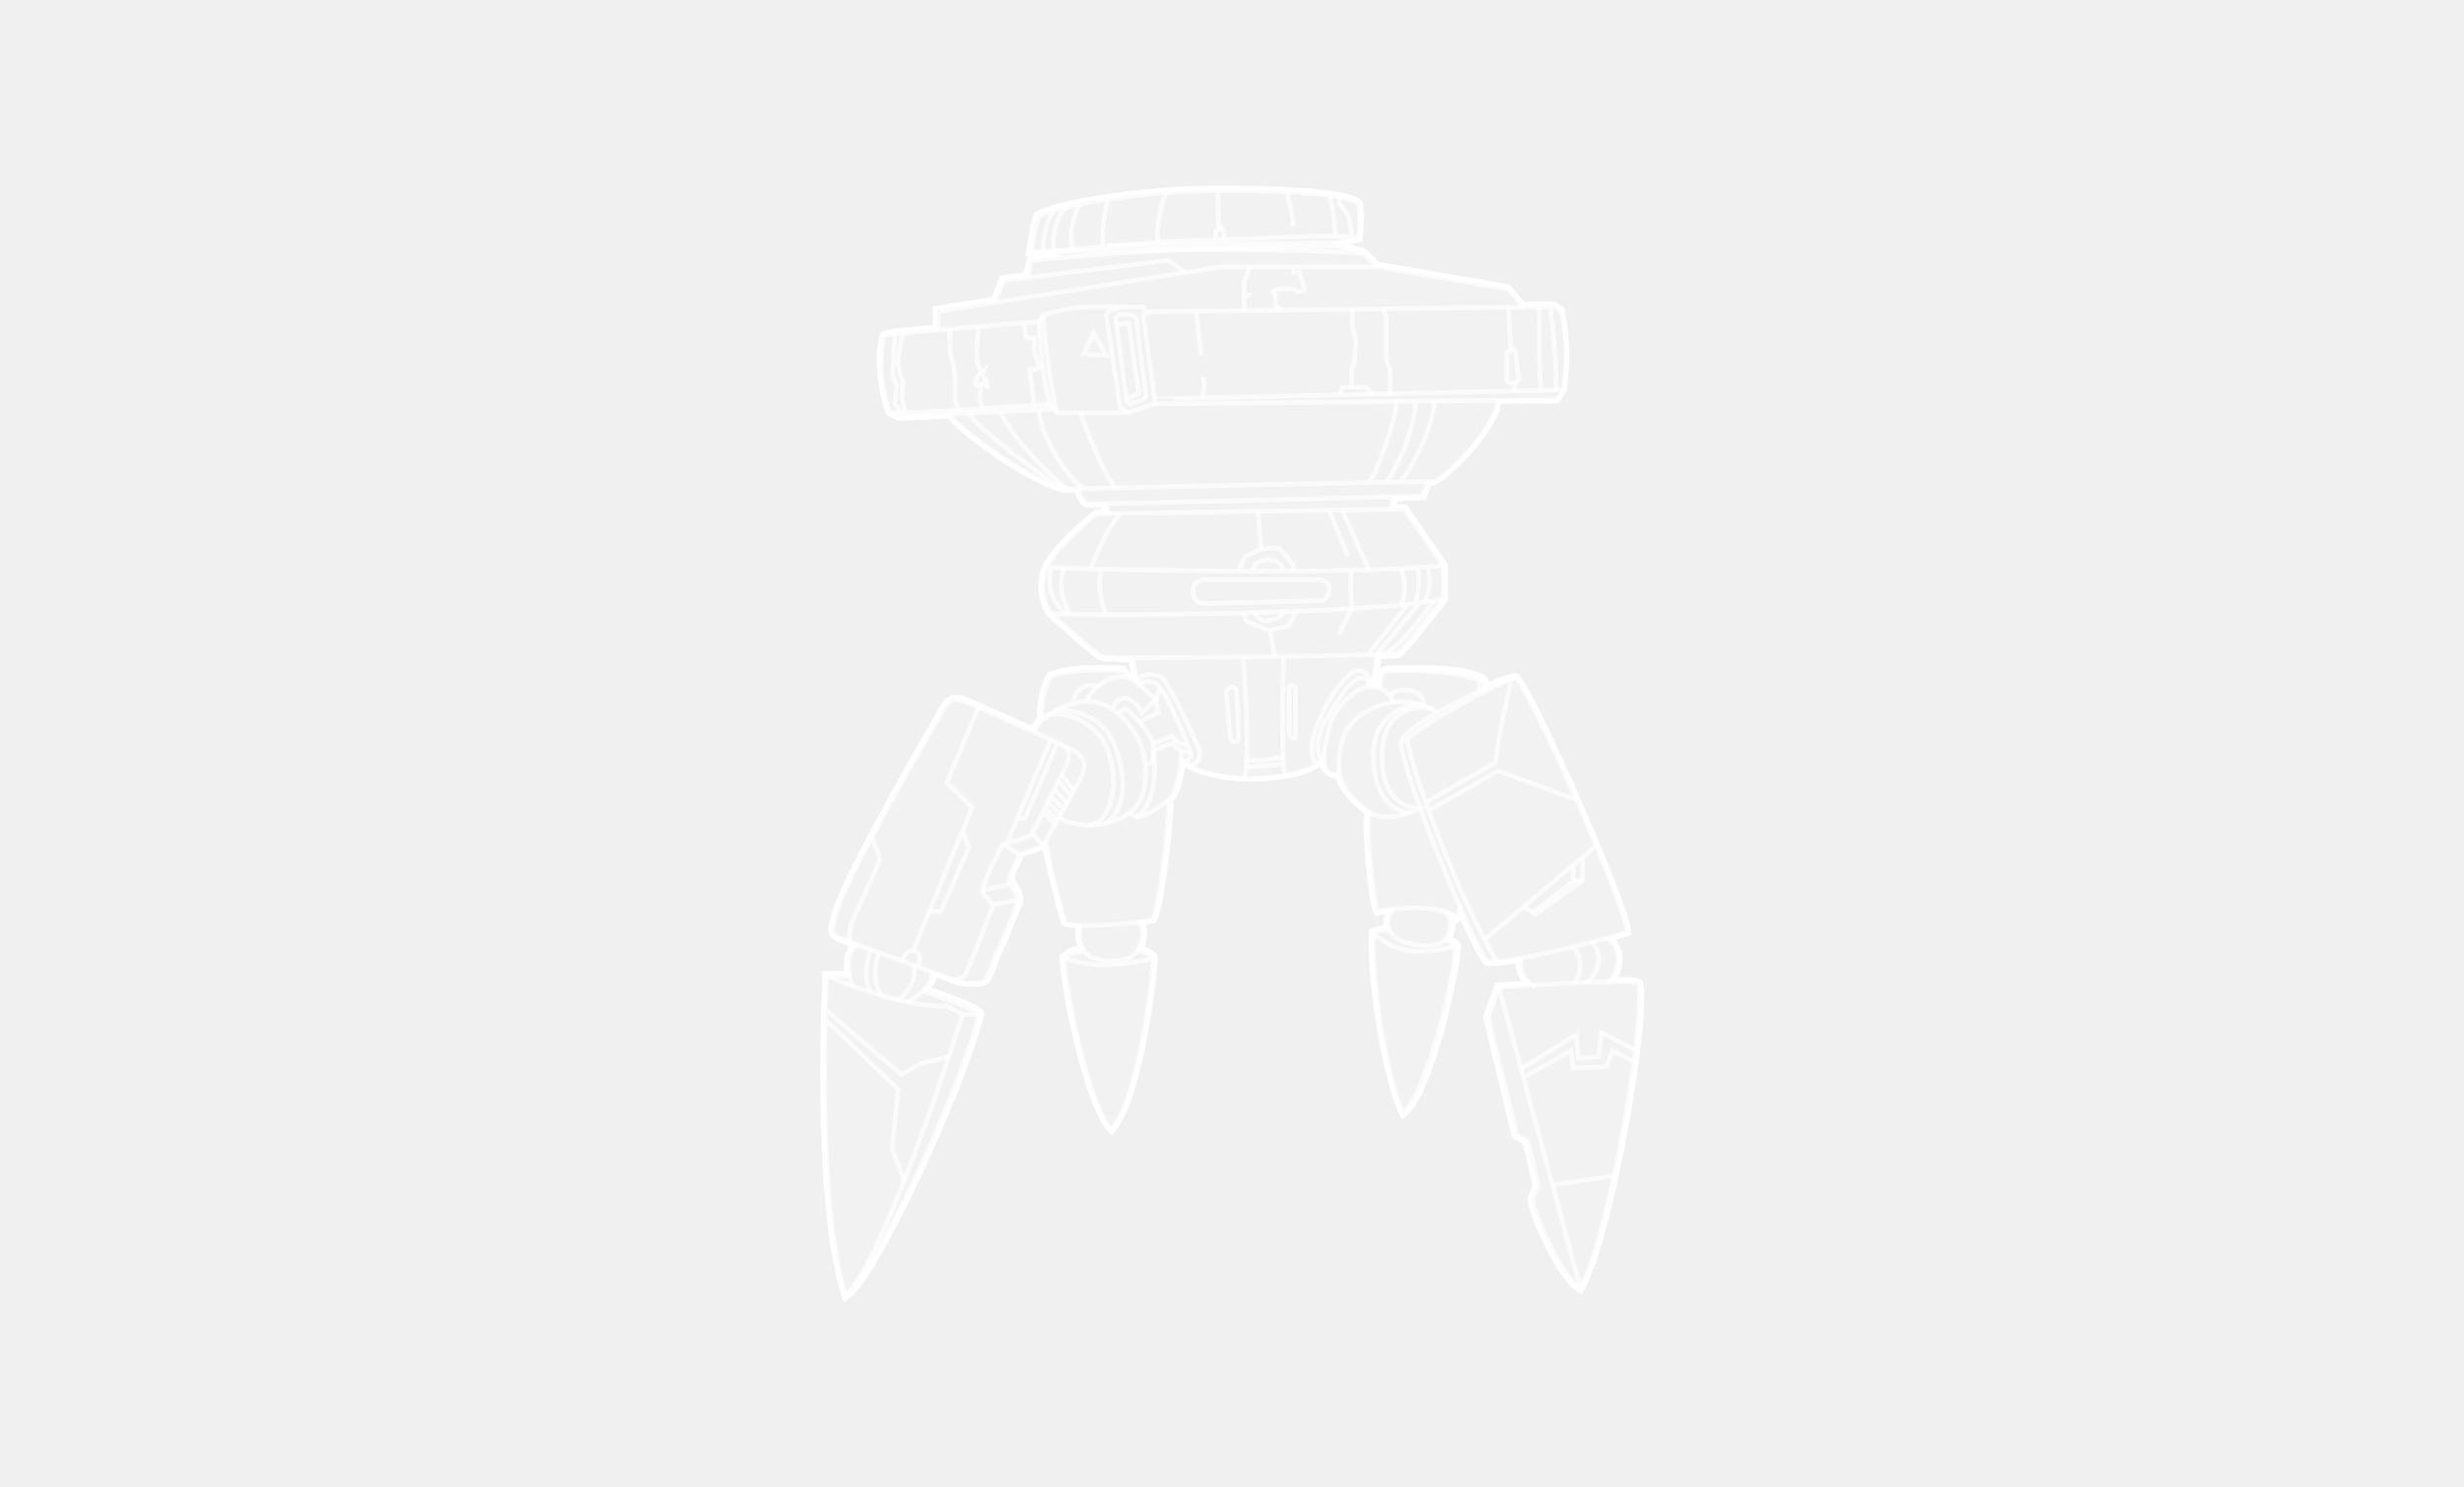
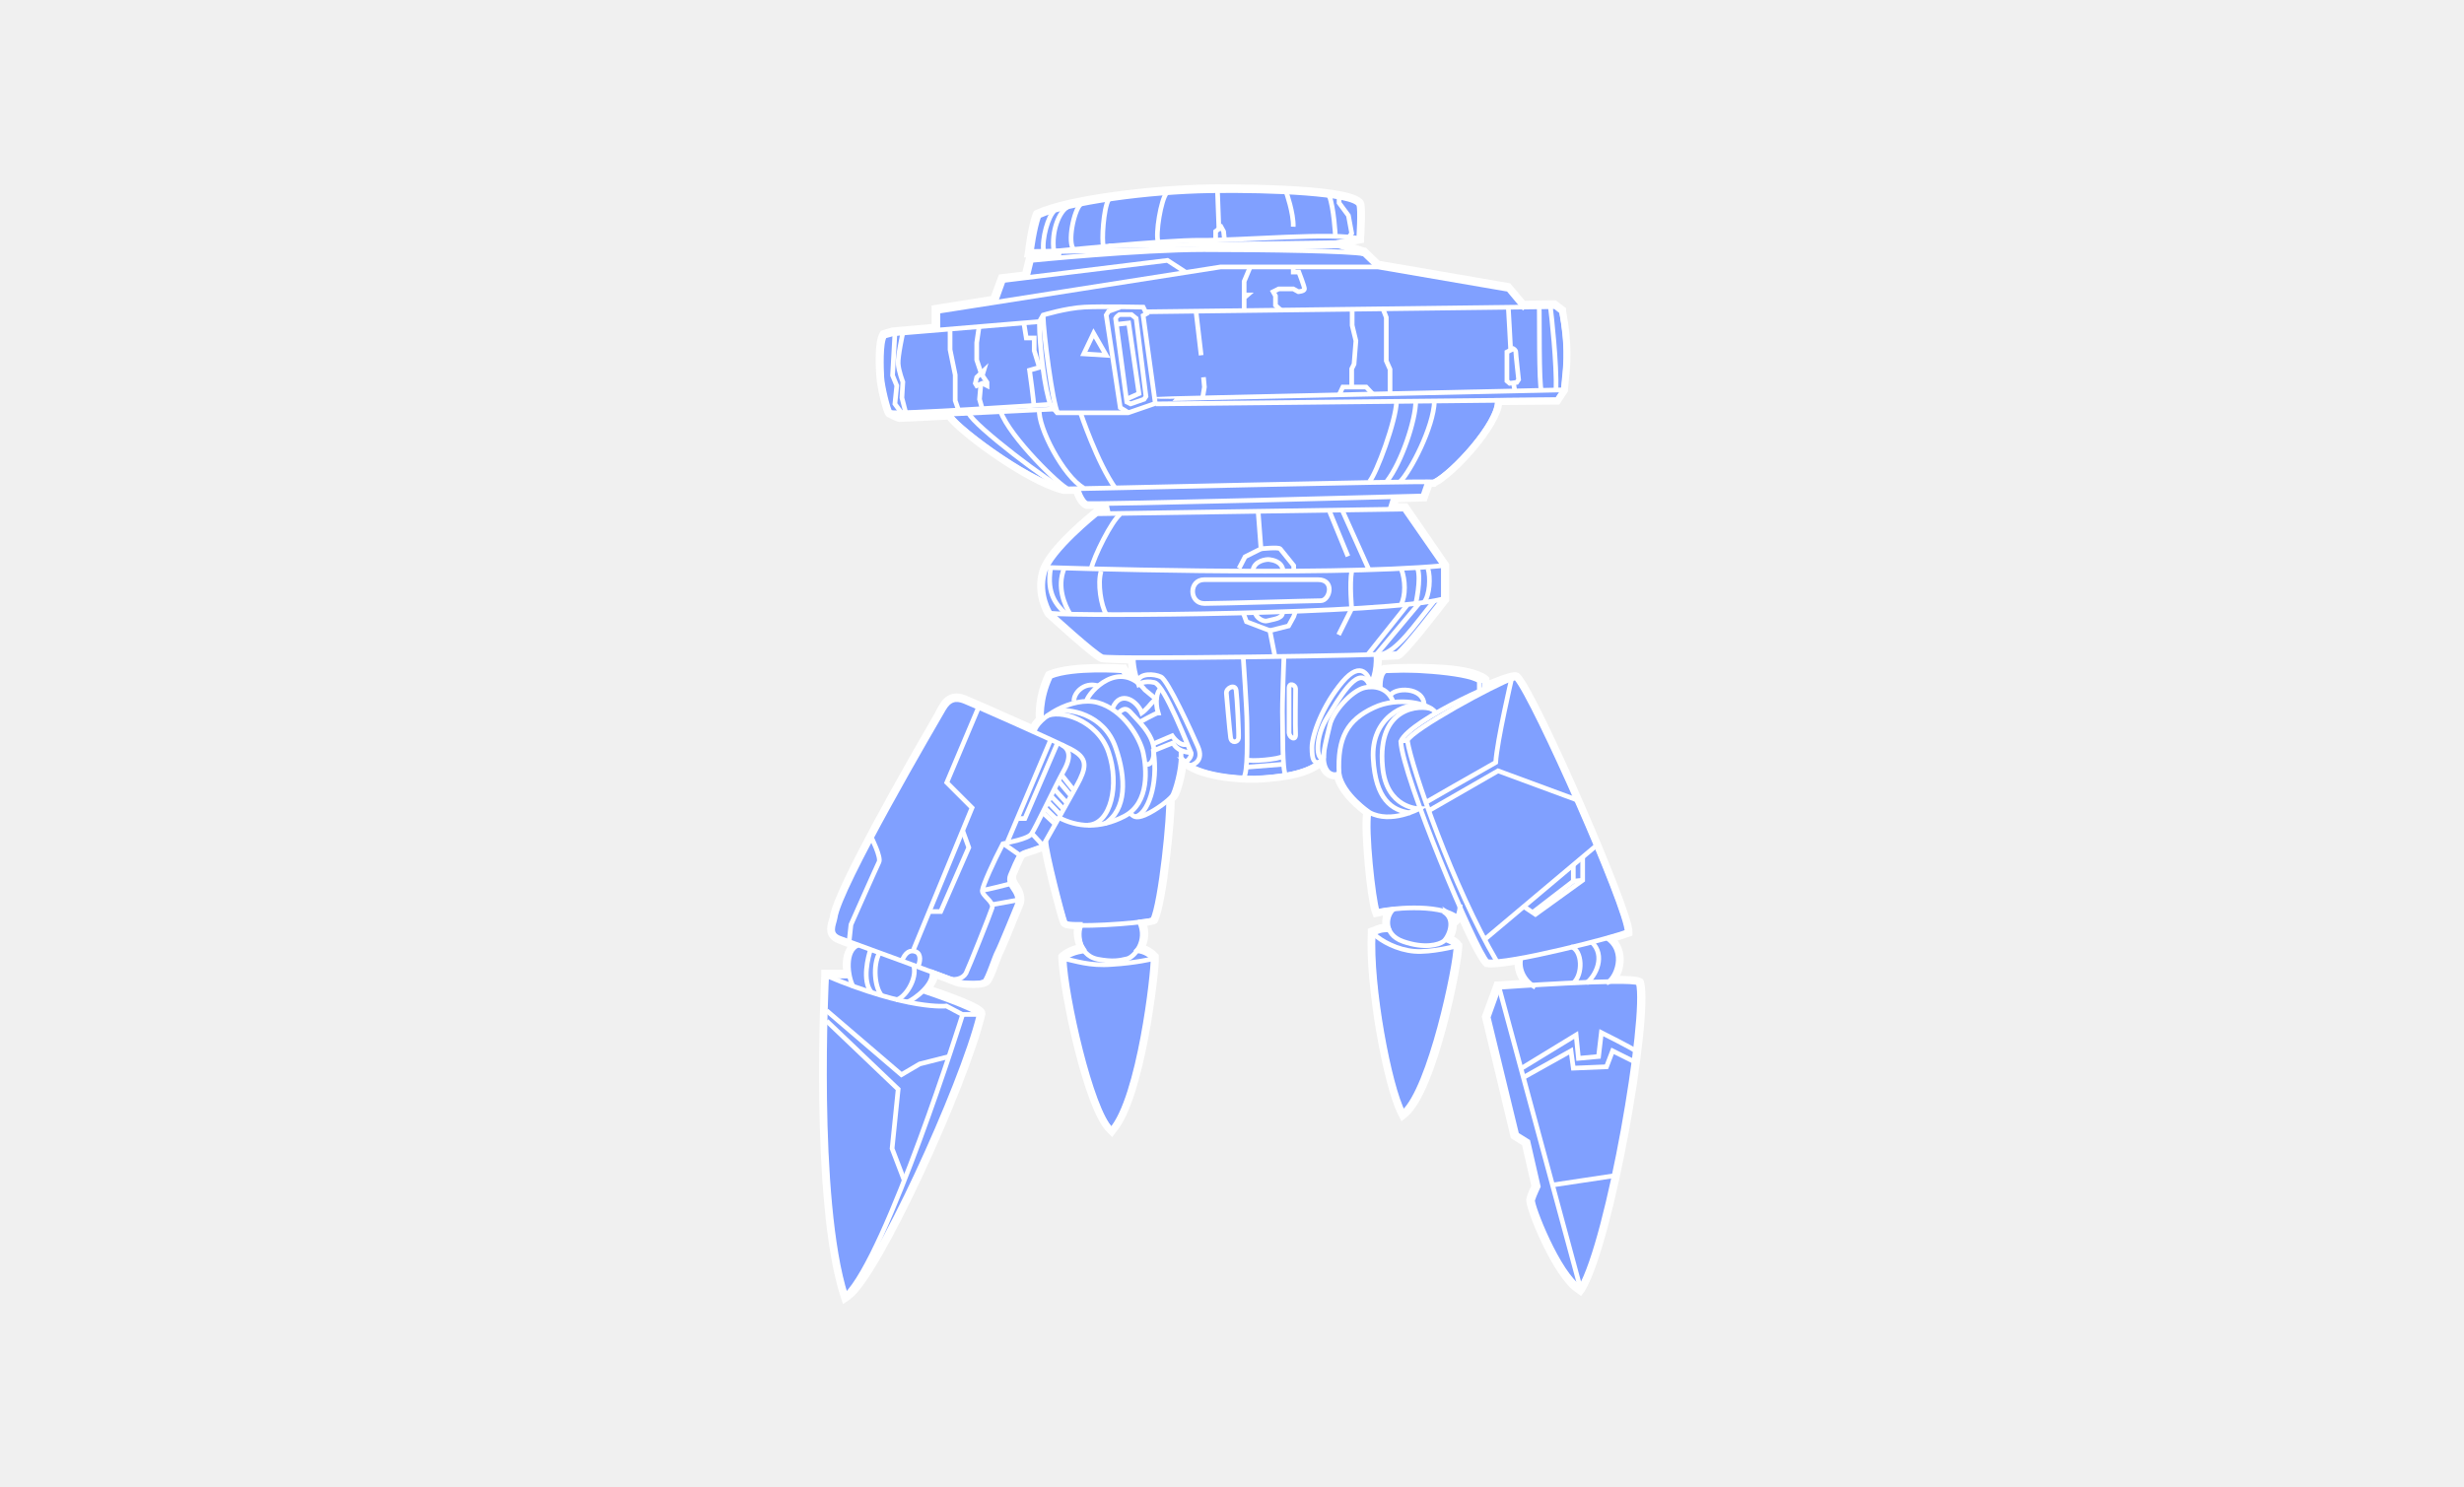
<svg id="bp-883" viewBox="0 0 527 318">
  <style type="text/css">
- 		.st0{fill:#fff2;stroke:#fff;stroke-miterlimit:10;}
- 		.st1{fill:none;stroke:#fffa;stroke-miterlimit:10;}
+ 		.st0{fill:#80a0ff;stroke:#fff;stroke-width:1.5;stroke-miterlimit:10;}
+ 		.st1{fill:none;stroke:#fff;stroke-miterlimit:10;}
</style>
  <g>
    <path class="st0" d="M350.9,210.2l-0.1-0.2l-0.2-0.1c-0.5-0.3-2.6-0.4-5.4-0.4c0.7-1,1.2-2.3,1.3-3.6c0.2-2-0.5-3.8-1.9-5.1   c1.9-0.5,3.2-1,3.5-1.1l0.3-0.1v-0.3c0-4.6-19.8-50-23.8-54.5v0c-0.2-0.3-0.6-0.3-1-0.2c-0.9,0.1-3.1,0.9-5.7,2   c0-0.4,0-0.9-0.1-1.2l0-0.1l-0.1-0.1c-3.2-2.5-12.8-2.5-18-2.4c-1.6,0-2.8,0.1-3.5,0.2L296,143c-1,0.6-1.3,2.1-1.3,3.5   c-0.4-0.1-0.8-0.1-1.1-0.2c0.6-1,1.3-3.2,1.2-5.8c2.4-0.1,4-0.2,4.2-0.2c1.3-0.5,8.1-9.3,10.1-11.9l0.1-0.1v-7.4l-8.6-12.5l-2.6,0   l0.5-1.7c2.5-0.1,4.4-0.1,5.8-0.2l0.3,0l1.1-3.1c0.4,0,0.8,0,0.9,0l0.1,0l0.1-0.1c4-2,13.5-12.3,13.8-17.4l12.5-0.1l1.5-2.3l0-0.1   c0.1-0.7,0.1-1.5,0.2-2.2c0.4-3.7,0.7-7.5-0.6-14.7l0-0.2l-1.7-1.3l-0.2,0c-0.1,0-2.6,0-6.5,0.1l-3.2-3.8l-27.9-4.8l-2.9-2.8   l-0.1,0l-5-1.6l4.3-0.8l0-0.4c0.1-1.5,0.4-6.5,0-7.4c-1.8-3.7-31.9-3.3-32.2-3.3c-12.5,0.2-30.1,2.3-36.9,5.4l-0.2,0.1l-0.1,0.2   c-1,2.7-1.6,7.6-1.6,7.8l-0.1,0.6l6-0.1l0,0.4c-3.3,0.3-5.4,0.5-5.4,0.5l-0.3,0l-0.9,3.7l-5.1,0.6l-1.7,4.6l-12.5,2v4l-9.1,0.8   l-2,0.6l-0.1,0.2c-1,1.6-0.8,6.9-0.6,9.1c0.1,1.8,1.3,7.1,1.9,7.8c0,0,0.1,0.1,0.2,0.1l0,0c1.7,0.9,2,0.9,2.1,0.9   c0.1,0,4.8-0.2,10.6-0.5c1.9,3,16.8,14.1,24.5,15.9l0.1,0c0.3,0,1.2,0,2.6,0c0.3,0.9,1.1,2.9,2.2,3.2c0.1,0,0.7,0,1.8,0   c0.6,0,1.2,0,2,0l0.3,1.3l-2,0l-0.1,0.1c-0.4,0.3-10.1,8-11.4,12.8c-1.4,4.9,1.1,8.8,1.2,9l0.1,0.1c1,0.9,9.6,8.8,11.3,9.5   c0.4,0.1,2.9,0.2,6.4,0.3c0,1.3,0.3,2.7,0.6,3.7c-0.5-0.3-1-0.5-1.4-0.6c-0.2-0.6-0.7-1.2-0.7-1.2l-0.1-0.2l-0.2,0   c-0.4,0-10.7-0.7-15.7,1.3l-0.2,0.1l-0.1,0.2c-2.1,4.4-2,8.4-1.9,9.4c-0.7,0.7-1.2,1.4-1.4,2c-6.2-2.8-13.3-5.9-14.5-6.4   c-2.2-0.9-3.8-0.3-5,1.9c-0.1,0.2-0.4,0.7-0.8,1.5c-14.2,24.5-21.9,39.5-22.4,43.4c-0.1,0.2-0.1,0.5-0.2,0.7   c-0.4,1.3-0.9,3.2,1.5,4.1c0.4,0.2,1.5,0.6,3,1.1c-0.5,0.4-0.8,1-1.1,1.7c-0.5,1.3-0.5,2.9-0.2,4.3h-4.8l0,0.5   c0,0.5-2.5,48,4.1,68.5l0.2,0.6l0.6-0.4c0,0,0,0,0.1-0.1l0,0c0,0,0,0,0,0c6.2-4.3,25-45.2,28.6-60.4l0-0.1c0-0.4,0-1.4-11.6-5.3   c0.8-1,1.5-2,1.5-3.1c2.5,0.9,4.2,1.6,4.5,1.7c0.6,0.3,2.2,0.5,3.8,0.5c1.3,0,2.5-0.2,2.9-0.6c0.5-0.5,1.1-2,1.9-4.2   c0.4-1,0.7-1.9,0.9-2.2c0.4-0.8,2.2-5.1,3.3-7.9c0.5-1.2,0.9-2.1,1-2.4c0.4-1,0-2.5-0.7-3.5c-0.6-0.9-1.2-1.8-0.8-2.8   c0.9-2.2,1.6-3.7,1.9-4.1c0.2-0.2,1.4-0.6,2.1-0.8c1.5-0.5,2.3-0.8,2.7-1.1c0.7,4.2,3.4,14.7,4.1,16.4l0.1,0.1l0.1,0.1   c0.3,0.3,1.4,0.4,2.9,0.4c-0.3,1-0.3,2.4,0.2,3.8c0.1,0.3,0.2,0.6,0.4,0.9c-1.7,0.3-2.9,0.9-3.9,1.7l-0.2,0.2l0,0.2   c0.3,7.7,5.6,32.5,10.3,36.9l0.4,0.4l0.3-0.4c6-7,9.1-33.9,9-36.9l0-0.2l-0.1-0.1c-1-1.1-2.2-1.6-3-1.7c0.1-0.1,0.1-0.2,0.2-0.3   c0.6-1.2,1-3,0.2-5.1c1.1-0.1,1.9-0.3,2.3-0.4l0.2-0.1l0.1-0.2c1.8-3.8,3.6-22.2,3.5-25.7c0.3-0.3,0.5-0.5,0.7-0.7   c0.6-0.8,1.6-4.4,1.9-7.3c3,3.1,11.8,3.8,15.5,3.7c7.1-0.3,11.7-1.5,14.1-3.7c0.2,1.3,0.8,2.3,1.7,2.7c0.5,0.3,1.1,0.3,1.6,0.2   c1,3.9,5.1,7,6.3,7.9c-0.6,4.2,0.9,18.5,1.8,21.1l0.2,0.5l0.5-0.1c0.5-0.1,1.2-0.3,2.2-0.4c-0.5,0.8-0.7,1.9-0.6,2.9   c0,0.1,0,0.3,0.1,0.5c-1.2,0.1-1.7,0.3-2.4,0.6l-0.8,0.3l0,0.3c-0.6,11.1,3.3,32.5,6.4,38.6l0.3,0.6l0.5-0.4   c6.2-5.3,11.5-32.2,11.5-36v-0.1l-0.1-0.1c-0.4-0.7-1.3-1.1-1.9-1.4c0.5-0.8,0.9-2,0.8-3.1c0-0.6-0.2-1.1-0.4-1.5   c0.3,0.2,0.6,0.3,0.9,0.5l0.3,0.3l0.3-0.3c0.2-0.2,0.4-0.5,0.5-0.9c2.4,5.4,4.5,9.4,5.4,10.3l0.1,0.1l0.1,0c0.3,0.1,0.6,0.1,1,0.1   c1.3,0,3.3-0.3,5.7-0.7c-0.2,1.7,0.5,3.5,1.7,4.8c-2.6,0.2-4.8,0.3-5.9,0.4l-0.3,0l-2.5,6.8l6.1,25.5l2.4,1.5l2.1,9.2   c-0.2,0.5-0.9,1.9-1.1,2.8c-0.4,1.5,5.7,16.5,10.4,19.4l0.4,0.3l0.3-0.4C344.4,265.7,352.8,218,350.9,210.2z" />
  </g>
  <g>
    <path class="st1" d="M189.2,71.9c-0.9,1.4-0.7,6.9-0.6,8.8c0.1,1.9,1.3,6.9,1.8,7.5c0.4,0.6,34.2-1.7,34.2-1.7l1.5,1.8h15.2l5.8-2   l-2.6-18.8l0.7-0.4l-0.7-1.4c0,0-8.8-0.2-12.6,0c-3.9,0.2-8.8,1.7-8.8,1.7l-0.8,1.4L191,71.4L189.2,71.9z" />
    <path class="st1" d="M222.3,68.8c0,5.5,1.2,14.9,2.4,17.8" />
    <path class="st1" d="M223.1,67.4c0.1,4.2,2,18.6,3.1,20.9" />
    <polyline class="st1" points="239.6,65.7 237.1,66.6 236.6,67.4 239.6,87.2 241.4,88.3  " />
    <path class="st1" d="M238.6,68.1c0.1-0.3,0.8-0.8,0.8-0.8h2.6l1,0.8l2.1,16.7l-0.4,0.6l-2.9,1L241,86L238.6,68.1z" />
    <polyline class="st1" points="238.7,69.4 241.4,69.1 243.6,84.2 240.9,85.4  " />
    <path class="st1" d="M245.1,66.7c0.7,0,87.5-1.1,87.5-1.1l1.4,1.1c1.6,8.5,0.8,12.2,0.4,16.8l-1.3,2l-85.9,0.9" />
    <path class="st1" d="M247,85.4c0-0.1,87.3-2,87.3-2" />
    <path class="st1" d="M190.5,88.2c0,0,1.6,0.9,1.9,0.9c0.2,0,33.1-1.6,33.1-1.6" />
    <path class="st1" d="M331.6,65.7c0.2,1.3,1.4,12.4,1.2,17.8" />
    <path class="st1" d="M329.2,65.7c0.1,0.9-0.1,17,0.5,17.9" />
    <line class="st1" x1="324" y1="83.7" x2="323.7" y2="81.9" />
    <path class="st1" d="M323.1,74.9c0-0.4-0.5-9.1-0.5-9.1" />
    <path class="st1" d="M322.3,75.3l1.4-0.7c0,0,0.5,0.3,0.5,0.7c0,0.5,0.6,5.9,0.6,5.9l-0.4,0.6l-1.5,0.2l-0.6-0.5V75.3z" />
    <polyline class="st1" points="297.3,84.5 297.3,79 296.5,77.2 296.5,67.9 295.8,66.1  " />
    <polyline class="st1" points="289.2,66.2 289.2,69.6 290,72.9 289.6,77.9 289.1,78.9 289.1,82.8  " />
    <polyline class="st1" points="286.4,84.5 287.2,82.8 292.2,82.8 293.7,84.4  " />
    <line class="st1" x1="255.8" y1="66.6" x2="256.9" y2="76" />
    <polyline class="st1" points="257.2,85.2 257.6,82.8 257.4,80.7  " />
    <path class="st1" d="M221.1,86.8c0.1-0.5-0.9-7.6-0.9-7.6l2.1-0.6l-1.1-3.6v-2.7h-1.7l-0.5-3.1" />
    <polygon class="st1" points="233.9,71.3 231.8,75.7 236.6,76  " />
    <polyline class="st1" points="210.1,87.5 209.5,85.4 209.8,82  " />
    <polyline class="st1" points="209.8,79.7 208.9,77 208.9,73.3 209.4,69.9  " />
    <polygon class="st1" points="208.9,80.7 208.6,82 208.9,82.5 210.1,82 211.1,82.5 211.1,81.8 210.1,80.3 210.4,79.3  " />
    <polyline class="st1" points="203.2,70.4 203.2,74.8 204.3,80.2 204.3,85.7 205,87.7  " />
    <path class="st1" d="M193.1,71.2c0,0-1.1,5-1,6.6c0.1,1.6,1,3.9,1,3.9l-0.2,3.4l0.8,3.1" />
    <polyline class="st1" points="192.8,88.3 191.4,86.4 191.8,82.5 190.9,80.3 191.4,71.4  " />
    <polyline class="st1" points="200.6,70.4 200.6,66.6 261.1,57.1 294.7,57.1 322.6,61.9 326.1,66.1  " />
    <polyline class="st1" points="212.9,64.7 214.6,60 249.7,55.7 253.7,58.3  " />
    <path class="st1" d="M219.7,59.4l0.9-3.7c0,0,23.1-2.3,36.9-2.3s31.2,0.3,34.2,0.9l2.9,2.8" />
    <path class="st1" d="M291.7,54.3l-5.4-1.7v-0.8l4.3-0.8c0,0,0.4-6.2,0-7.2c-1.1-2.4-18.4-3.2-31.7-3c-13.3,0.2-30.3,2.5-36.7,5.4   c-1,2.7-1.6,7.6-1.6,7.6l6-0.1l-0.2,1.3" />
    <path class="st1" d="M223.9,53.9c0,0,25.3-2.6,33-2.5c7.6,0.1,29.1-1.8,33.8-0.3" />
    <line class="st1" x1="286.4" y1="51.9" x2="237.1" y2="52.6" />
    <line class="st1" x1="286.4" y1="52.6" x2="226.7" y2="53.8" />
    <path class="st1" d="M225.5,45.1c-1.3,1.1-2.7,5.9-2.3,8.7" />
    <path class="st1" d="M228.3,44.3c-1.7,0.9-3.5,5.1-2.9,9.4" />
    <path class="st1" d="M231.1,43.7c-1.4,1.3-2.9,8.3-1.4,9.7" />
    <path class="st1" d="M237.1,42.7c-1.1,1.9-1.5,8.9-1.1,9.9" />
    <path class="st1" d="M249.5,41.3c-1.2,1.4-2.4,8.8-1.8,10.4" />
    <line class="st1" x1="260.4" y1="40.9" x2="260.7" y2="49" />
    <polyline class="st1" points="260,51.3 260,49.5 261.2,48.6 261.7,49.5 261.9,51.3  " />
    <path class="st1" d="M275.1,41.1c0,0,1.6,4.5,1.5,7.4" />
    <path class="st1" d="M284.3,41.9c1,2.6,1.3,8.4,1.3,8.4" />
    <polyline class="st1" points="286.4,42.2 286.4,43.4 288.4,46.1 289.1,49.9 288.6,50.6  " />
    <polyline class="st1" points="267.4,57.1 266.1,60.2 266.1,63.1 266.8,63.1 266.1,63.7 266.1,66.5  " />
    <path class="st1" d="M274,66.4l-1.2-1.1v-2l-0.5-0.9l1.2-0.6h3.1l1.1,0.6c0,0,1.3-0.1,1.3-0.6s-1.2-3.6-1.2-3.6h-1.2v-1.1" />
    <path class="st1" d="M203.2,88.6c0.1,1.7,16.1,14,24.3,16c3.5,0,75.5-1.8,79.2-1.5c4-2,13.9-12.8,13.5-17.4" />
    <path class="st1" d="M230.5,104.5c0,0,0.9,2.9,2,3.2c1.1,0.3,71.8-1.6,71.8-1.6l1.1-3.2" />
    <path class="st1" d="M300.3,108.9l8.4,12.1v7c0,0-8.7,11.3-9.9,11.8c-1.2,0.4-61.3,1.3-63,0.7c-1.7-0.7-11.2-9.4-11.2-9.4   s-2.5-3.9-1.2-8.6c1.3-4.7,11.2-12.6,11.2-12.6L300.3,108.9z" />
    <line class="st1" x1="236.6" y1="107.8" x2="237.1" y2="110" />
    <line class="st1" x1="298.1" y1="106.3" x2="297.3" y2="108.9" />
    <path class="st1" d="M224,121.4c0,0,58.9,2,84.7-0.4" />
    <path class="st1" d="M224.7,131.2c6.4,0.7,71.7,0.2,84-3.1" />
    <path class="st1" d="M239.6,110c-1.9,1.5-5.6,9-6.2,11.6" />
    <polyline class="st1" points="269.1,109.5 269.7,117.4 266.3,119.1 265,121.6  " />
    <path class="st1" d="M269.7,117.4c0,0,3.7-0.4,4.1,0c0.3,0.4,2.9,3.6,2.9,3.6v1.2" />
    <line class="st1" x1="284.4" y1="109.5" x2="288.3" y2="119" />
    <line class="st1" x1="287.1" y1="109.2" x2="292.8" y2="121.9" />
    <path class="st1" d="M222.3,87.6c-0.4,3.7,5.2,14.4,9.5,16.8" />
    <path class="st1" d="M231.1,88.3c0,0,3.6,10.8,7.5,16.2" />
    <path class="st1" d="M214,88c2,5.6,12.9,16.1,14.3,16.5" />
    <path class="st1" d="M207.2,88.4c1,2.6,17.8,15.3,20.4,16.2" />
    <path class="st1" d="M298.7,85.8c-0.1,4.2-4.3,15.5-5.8,17.2" />
    <path class="st1" d="M306.8,85.8c-0.2,5.7-5.2,15.1-7.3,17.2" />
    <path class="st1" d="M302.8,85.8c0,4-3,13.1-6.2,17.2" />
    <path class="st1" d="M236.6,131.4c-1.1-1.8-1.9-6.6-1.1-9.2" />
    <path class="st1" d="M228.9,131.4c-1.2-2-2.9-5.8-1.3-9.8" />
    <path class="st1" d="M227.9,131.3c-1.9-1.9-4.1-4.2-3.2-9.7" />
    <polyline class="st1" points="272.7,140.5 271.6,134.9 266.6,133 265.9,131.1  " />
    <polyline class="st1" points="271.6,134.9 275.6,133.9 276.7,131.9 277.1,130.7  " />
    <path class="st1" d="M268.5,131.1c0.1,1,1.7,2,2.6,1.7s3.2-0.4,3.2-1.7" />
    <path class="st1" d="M286.3,135.8l2.8-5.6c0,0-0.5-5.3,0-8" />
    <path class="st1" d="M305.4,121.6c0.6,1.9,0.4,5.7-0.8,7.2" />
    <path class="st1" d="M302.8,129.1c0,0,1.2-5.1,0.4-7.5" />
    <path class="st1" d="M299.7,121.7c0.9,2.4,1,5.7-0.1,7.8" />
    <path class="st1" d="M306.8,128.5c-4.5,5.5-8,10.9-11.7,11.6" />
    <line class="st1" x1="301" y1="129.4" x2="292.4" y2="140.2" />
    <path class="st1" d="M265.9,140.6c0,0,0.8,11.5,0.8,14.1c0,2.6,0.3,10.8-0.8,11.8" />
    <path class="st1" d="M275,165.9c-0.8-1.2-0.6-9.5-0.7-12.3s0.3-12.9,0.3-12.9" />
    <line class="st1" x1="266.7" y1="164.1" x2="274.3" y2="163.5" />
    <path class="st1" d="M266.6,162.5c0.8,0.5,7.1-0.1,7.7-0.7" />
    <path class="st1" d="M254.4,163.8c1-0.2,3.1-1.1,1.8-4.1c-1.3-3-6.4-14.2-7.9-14.9c-1.5-0.7-4.4-0.8-4.9,0.8" />
    <path class="st1" d="M283.1,162.2c-1.7,0.6-1.8-4.6,0.7-8.6c2.5-4,6.4-11,8.7-7.8l0.4,0.7c0.5-0.2,1.6-2.8,1.4-6.4l9.2-11" />
    <path class="st1" d="M293.1,146.2c-0.2-1.3-1.8-5.3-6-0.3c-4.2,5-6.5,11.3-6.5,14c0,2.8,0.5,3.3,1.5,3.2" />
    <path class="st1" d="M232.4,149.9c0.5-1.9,7-9.1,12.5-2.3l2.3,1.9l-0.9,0.9c0,0-1.2,1.5-2.1,2.1c-0.9-2.5-4.5-5-6.2-1.1" />
    <path class="st1" d="M248.3,147.3c-0.9,0.5-1.3,2.9-0.6,5.2c-0.4,0-4,2-4,2" />
    <path class="st1" d="M239.1,152.6c1.2-1.1,1.8-1.3,2.9,0c1.1,1.3,4.8,4.5,4.8,8s-1.8,2.9-1.8,2.9" />
    <path class="st1" d="M246.5,159.2l4.2-1.8c0,0,1.6,2.4,3.2,1.8" />
    <path class="st1" d="M221.2,156.6c0.4-2.9,8.2-7.8,13.6-6.3s9,7.5,9.7,10.7s1.5,10.7-4,13.6c-5.4,2.8-10.2,2.3-14,0.3" />
    <path class="st1" d="M223.7,153.3c2.7-1.7,11,0.6,13.4,7.6c2.4,7,0.5,15.4-4.4,15.6" />
    <path class="st1" d="M225.6,152.1c2.9-0.6,10.5,0.5,13,7.8c2.3,6.6,2.4,13.3-2.3,16.3" />
    <path class="st1" d="M223.1,180.9c0,0,7.2-12.7,7.9-14.2c1.5-3.2,1.4-4.9-2.7-6.8c-4.9-2.4-20.3-9.2-22.1-9.9s-3.2-0.4-4.4,1.7   c-1.2,2.1-22.4,38.2-23.2,44.7c-0.3,1.5-1.4,3.4,1,4.3c2.4,0.9,23.9,8.7,24.9,9.2c1.1,0.5,5.4,0.7,6.1,0s2.1-5.2,2.7-6.3   s4-9.5,4.3-10.2s0-2-0.7-3c-0.7-1-1.3-2-0.8-3.2c0.5-1.2,1.5-3.6,2-4.2C218.7,182.4,222.7,181.5,223.1,180.9z" />
    <path class="st1" d="M227,159.3c1.8,0.9,2.2,2.7,0.4,5.8c-1.7,3.1-6,12.2-6.8,13.3s-5,1.8-6.1,2.1c-2,3.8-4.3,8.9-4.4,10   c-0.1,1.1,2.5,2.4,2.1,3.7s-5,12.8-5.6,14c-0.7,1.2-2.5,1.7-4.2,1" />
    <path class="st1" d="M212.3,193.5c0.8-0.1,5.5-1,5.5-1" />
    <path class="st1" d="M210.2,190.4c0.4,0.1,6.1-1.4,6.1-1.4" />
    <line class="st1" x1="214.5" y1="180.4" x2="218.2" y2="183" />
    <line class="st1" x1="220.7" y1="178.3" x2="223.1" y2="180.9" />
    <polyline class="st1" points="209.3,151.3 202.5,167.4 207.9,172.8 195.4,203.1  " />
    <path class="st1" d="M192.9,205.6c0.7-1.9,1.8-2.5,3-2s0.9,2.3,0.4,3.2" />
    <polyline class="st1" points="198.7,195 201.2,195 207.2,181.3 205.9,177.7  " />
    <path class="st1" d="M181.6,201.5l0.4-3.7c0,0,5.5-12.4,6-13.4s-1.6-5.2-1.6-5.2" />
    <line class="st1" x1="224.7" y1="158.3" x2="215.5" y2="180" />
    <polyline class="st1" points="217.8,175.1 219.2,175.1 226.2,158.9  " />
    <line class="st1" x1="223.1" y1="173.9" x2="225.9" y2="176.5" />
    <line class="st1" x1="223.5" y1="172.9" x2="226.1" y2="175.4" />
    <line class="st1" x1="224.1" y1="171.5" x2="226.8" y2="174.3" />
    <line class="st1" x1="224.8" y1="170.3" x2="227.5" y2="173.1" />
    <line class="st1" x1="225.5" y1="168.8" x2="228.2" y2="171.8" />
    <line class="st1" x1="226.4" y1="167.1" x2="229.1" y2="170.3" />
    <line class="st1" x1="227" y1="165.7" x2="229.7" y2="169.1" />
    <path class="st1" d="M183.5,202.2c-2.8,1.1-2.3,6.5-1,8.9" />
    <path class="st1" d="M194,214.4c1.7-0.7,5.9-3.9,5.3-6.5" />
    <path class="st1" d="M188.6,213c-1.5-1.7-2-6.4-0.5-9.2" />
    <path class="st1" d="M186.2,203.1c-0.5,1.5-1.9,6.7,0.2,9.2" />
    <path class="st1" d="M191.6,213.9c1.9-0.3,4.7-4.5,3.8-7.4" />
    <path class="st1" d="M181.6,208.8h-4.8c0,0-2.5,47.7,4.1,68.4c6.1-4.1,24.9-45.1,28.5-60.1c0-1.1-12-5.1-12-5.1" />
    <path class="st1" d="M209.3,217h-3.5l-3.4-1.8c0,0-7.8,1-25.7-6.5" />
    <path class="st1" d="M205.9,217c0,0-16.2,51.6-25,60.1" />
    <path class="st1" d="M229.7,150c-0.1-1.7,2.1-4.2,5.1-3.3" />
    <path class="st1" d="M240.8,144.7c-0.1-0.5-0.7-1.2-0.7-1.2s-10.5-0.8-15.4,1.2c-2.4,5-1.9,9.4-1.9,9.4" />
    <path class="st1" d="M241.6,173.9c0.8,0.6,1.1,1.4,3.4,0.4c2.3-1,5.1-3.2,5.7-4c0.6-0.8,2-5.7,1.9-8.5c0-0.3,0-1.4,0-1.4" />
    <path class="st1" d="M242.9,174.7c2.5-0.6,4.9-6.7,3.8-14.1l4.2-1.7c0,0,0.6,1.9,3.8,2.1" />
    <path class="st1" d="M223.7,180c0.1,2.4,3.5,15.8,4.2,17.6c1.1,0.9,15.5,0,18.6-0.8c1.8-3.7,3.7-23,3.4-25.7" />
    <path class="st1" d="M231.9,203.4c-1.9,0.3-3.3,0.8-4.3,1.7c0.3,7.9,5.7,32.3,10.1,36.6c6-6.9,9-33.7,8.9-36.6   c-1.5-1.7-3.4-1.7-3.4-1.7" />
    <path class="st1" d="M231.3,197.9c-0.8,0.8-1.1,6.4,3.5,7.3c3.2,0.6,4.6,0.3,6.3-0.1c1.5-0.4,4.5-3.8,2.6-7.9" />
    <path class="st1" d="M227.6,205.1c2.4,0.4,5.3,1.6,10.3,1.2c5-0.3,8.7-1.2,8.7-1.2" />
    <path class="st1" d="M292.8,173.9c-0.7,3.5,0.9,18.6,1.8,21.1c2.1-0.6,13-1.9,17,1.2c0.6-0.6,0.7-2.7,0.7-2.7" />
    <path class="st1" d="M298.2,194.4c-1.6,1-2.7,5.4,1.9,7c4.6,1.6,7.6,0.7,8.6,0c1-0.7,3-4.7,0-6.4" />
    <path class="st1" d="M297.1,198.9c-1.9,0-2.3,0.3-3.4,0.8c-0.6,11.2,3.4,32.6,6.4,38.3c5.8-5.1,11.3-31.6,11.3-35.6   c-0.6-0.9-2.3-1.4-2.3-1.4" />
    <path class="st1" d="M293.7,199.7c1.8,1.7,5.2,3.5,8.8,3.8c3.6,0.3,8.9-1.1,8.9-1.1" />
    <path class="st1" d="M298,150.2c-1.2-3.3-4.3-3.5-6.1-3.1c-2.8,0.6-6.9,5.2-7.5,8.1c-0.7,2.9-1.4,5.7-1.3,7" />
    <path class="st1" d="M295.2,147.3c0-1.4,0.1-3.2,1.1-3.8c2.7-0.5,17.5,0.2,20.1,2.2c0,0.6,0,2.1,0,2.1" />
    <path class="st1" d="M307.1,152.5c-1.2-2-8.1-3.6-13.3-1.1c-5.6,2.6-7.8,6.4-7.4,14.1" />
    <path class="st1" d="M306.3,151.7c-2.5-1-11.8-0.6-10.6,12.3c0.8,9,7.8,9,7.8,9s-6,3.3-10.6,0.8c0,0-5.7-3.8-6.5-8.3   c-1.3,0.9-3.3-0.3-3.3-3.4c-2.7,3.6-10.7,4.2-14.6,4.4c-3.9,0.2-12.5-0.7-15.2-3.6c0.7,0.2,1.8-1.3,1.4-2   c-0.4-0.7-5.6-14.4-7.8-14.9s-3.4,0.4-3.4,0.4s-1.2-3.3-1.1-5.7" />
    <path class="st1" d="M304.6,150.9c-4.4-0.8-11.4,2.8-10.9,11.4c0.5,8.6,3.9,11.1,8,11.6" />
    <path class="st1" d="M324.3,145.1c-0.8-0.9-22.6,8.7-24.7,13.5c0.4,7.6,16,44.7,18.5,47.1c4,0.8,28.4-5.5,29.9-6.4   C348,194.4,328.1,149.4,324.3,145.1z" />
    <path class="st1" d="M323.8,145c-4.1,1.4-21.7,11-22.8,13.4c0.9,5.9,9.9,31.6,19.1,47.2" />
    <line class="st1" x1="299.6" y1="158.5" x2="301" y2="158.4" />
    <path class="st1" d="M323.3,145.2c0,0-3.1,13.2-3.4,17.9c-4.3,2.4-14.7,8.4-14.7,8.4" />
    <polyline class="st1" points="305.8,173.3 320.4,164.9 337.2,171.1  " />
    <line class="st1" x1="292.8" y1="146.5" x2="292.8" y2="146.9" />
    <path class="st1" d="M296.3,143.5c1.6-0.1,17.1-1,21.1,2.1c0.2,0.6,0,1.8,0,1.8" />
    <line class="st1" x1="316.3" y1="145.7" x2="317.3" y2="145.5" />
    <line class="st1" x1="317.5" y1="201" x2="341.4" y2="180.9" />
    <polyline class="st1" points="326,194 328.4,195.6 338.5,188.3 338.5,183.4  " />
    <polyline class="st1" points="336.5,185.1 336.5,188.5 327.8,195.2  " />
    <line class="st1" x1="336.5" y1="188.5" x2="338.5" y2="188.3" />
    <path class="st1" d="M325.3,204.9c-0.6,2.6,0.9,5.1,3.1,6.3" />
    <path class="st1" d="M343.6,210.3c2-0.8,4.5-6.8,0-9.7" />
    <path class="st1" d="M336,202.5c2.5,0.8,2.6,6,0.5,7.8" />
    <path class="st1" d="M339.3,210.3c2-1.5,4.2-5.9,1.1-8.8" />
    <path class="st1" d="M318.3,217.6l2.3-6.4c0,0,27.9-2,29.8-0.9c1.8,7.3-6.3,54.8-12.4,65.2c-4.7-2.9-10.5-17.8-10.2-18.8   c0.3-1,1.2-2.9,1.2-2.9l-2.2-9.6l-2.4-1.5L318.3,217.6z" />
    <line class="st1" x1="320.6" y1="211.2" x2="338" y2="275.5" />
    <line class="st1" x1="332" y1="253.5" x2="345.3" y2="251.5" />
    <polyline class="st1" points="325.8,230.5 336,224.8 336.5,228.5 343.6,228.2 344.9,224.8 349.5,227.1  " />
    <path class="st1" d="M349.8,224.8c-0.7-0.6-7.3-3.9-7.3-3.9l-0.6,5.1l-4.3,0.4l-0.5-5l-11.8,7.2" />
    <path class="st1" d="M262.3,148.3c-0.1-1.2,2-2.1,2.1-0.5c0.2,1.6,0.6,9.2,0.5,10.1c-0.1,0.9-1.5,1.2-1.7-0.1   S262.3,148.3,262.3,148.3z" />
    <path class="st1" d="M275.7,156.8c0.1,1,1.5,1.8,1.4,0.2c-0.1-1.5,0-9,0-9.7s-1.4-1.5-1.4,0C275.7,148.8,275.7,156.8,275.7,156.8z" />
    <path class="st1" d="M297.3,148.9c0.7-1.9,7.3-2.1,7.3,2" />
    <polyline class="st1" points="193.4,252.5 190.8,245.7 192.1,233 176.8,218.4  " />
    <polyline class="st1" points="176.8,216.2 192.8,229.9 196.7,227.6 203,226  " />
    <path class="st1" d="M268,121.9c0.3-1.9,2.8-2.3,3.5-2.2s2.6,0.4,2.9,2.2" />
    <path class="st1" d="M281.9,124c-1.9,0-20.9,0-24.3,0s-3.3,5.1,0,5.1s23-0.6,24.9-0.6S285.6,124,281.9,124z" />
  </g>
</svg>
